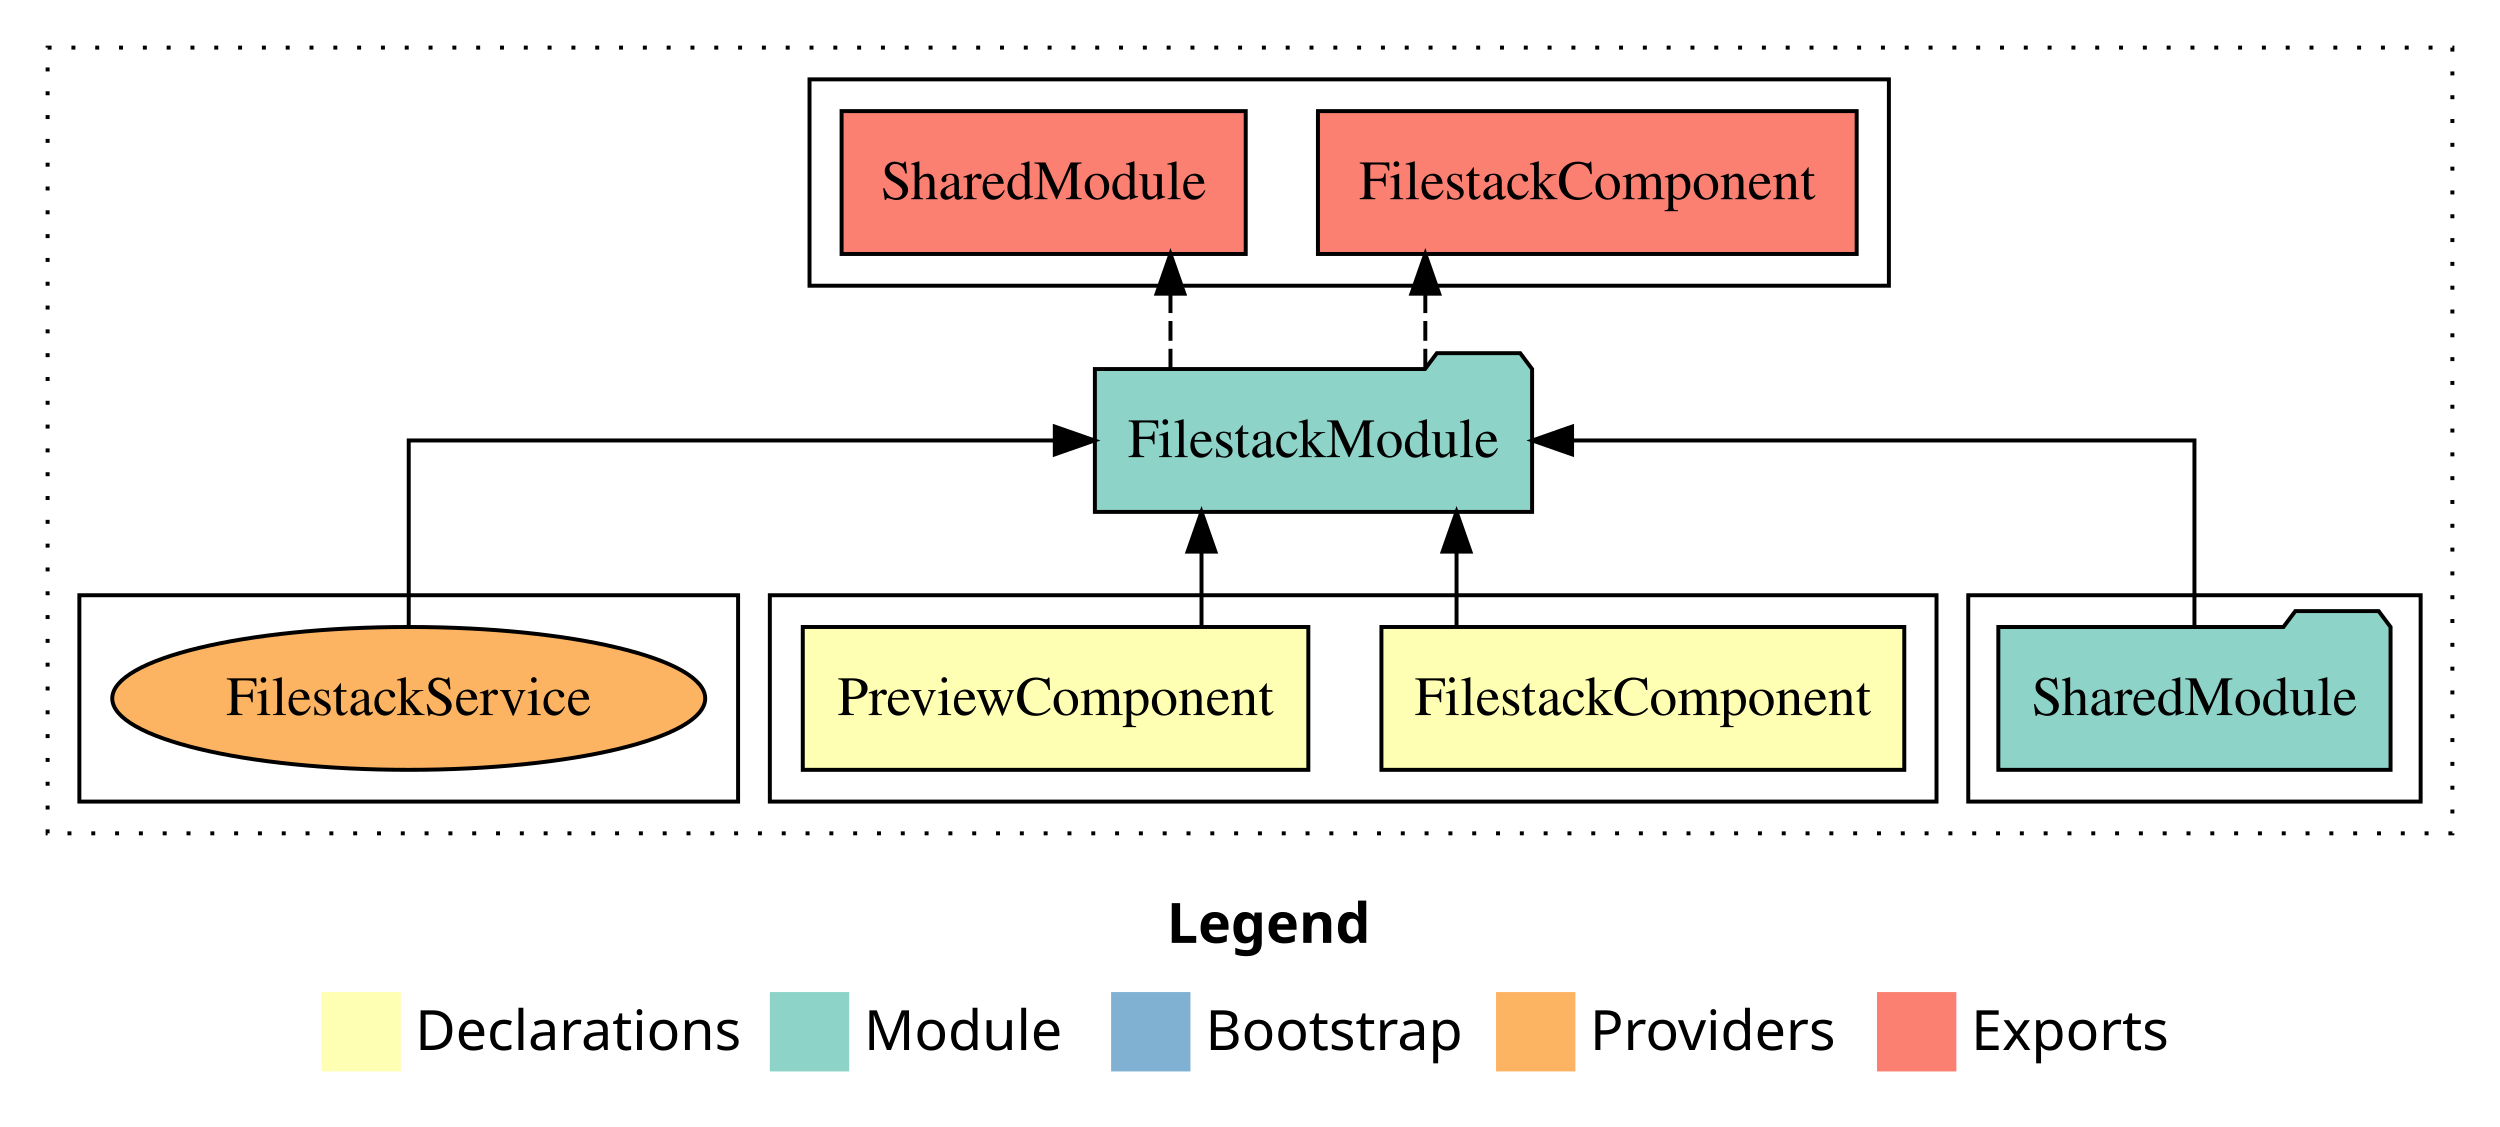
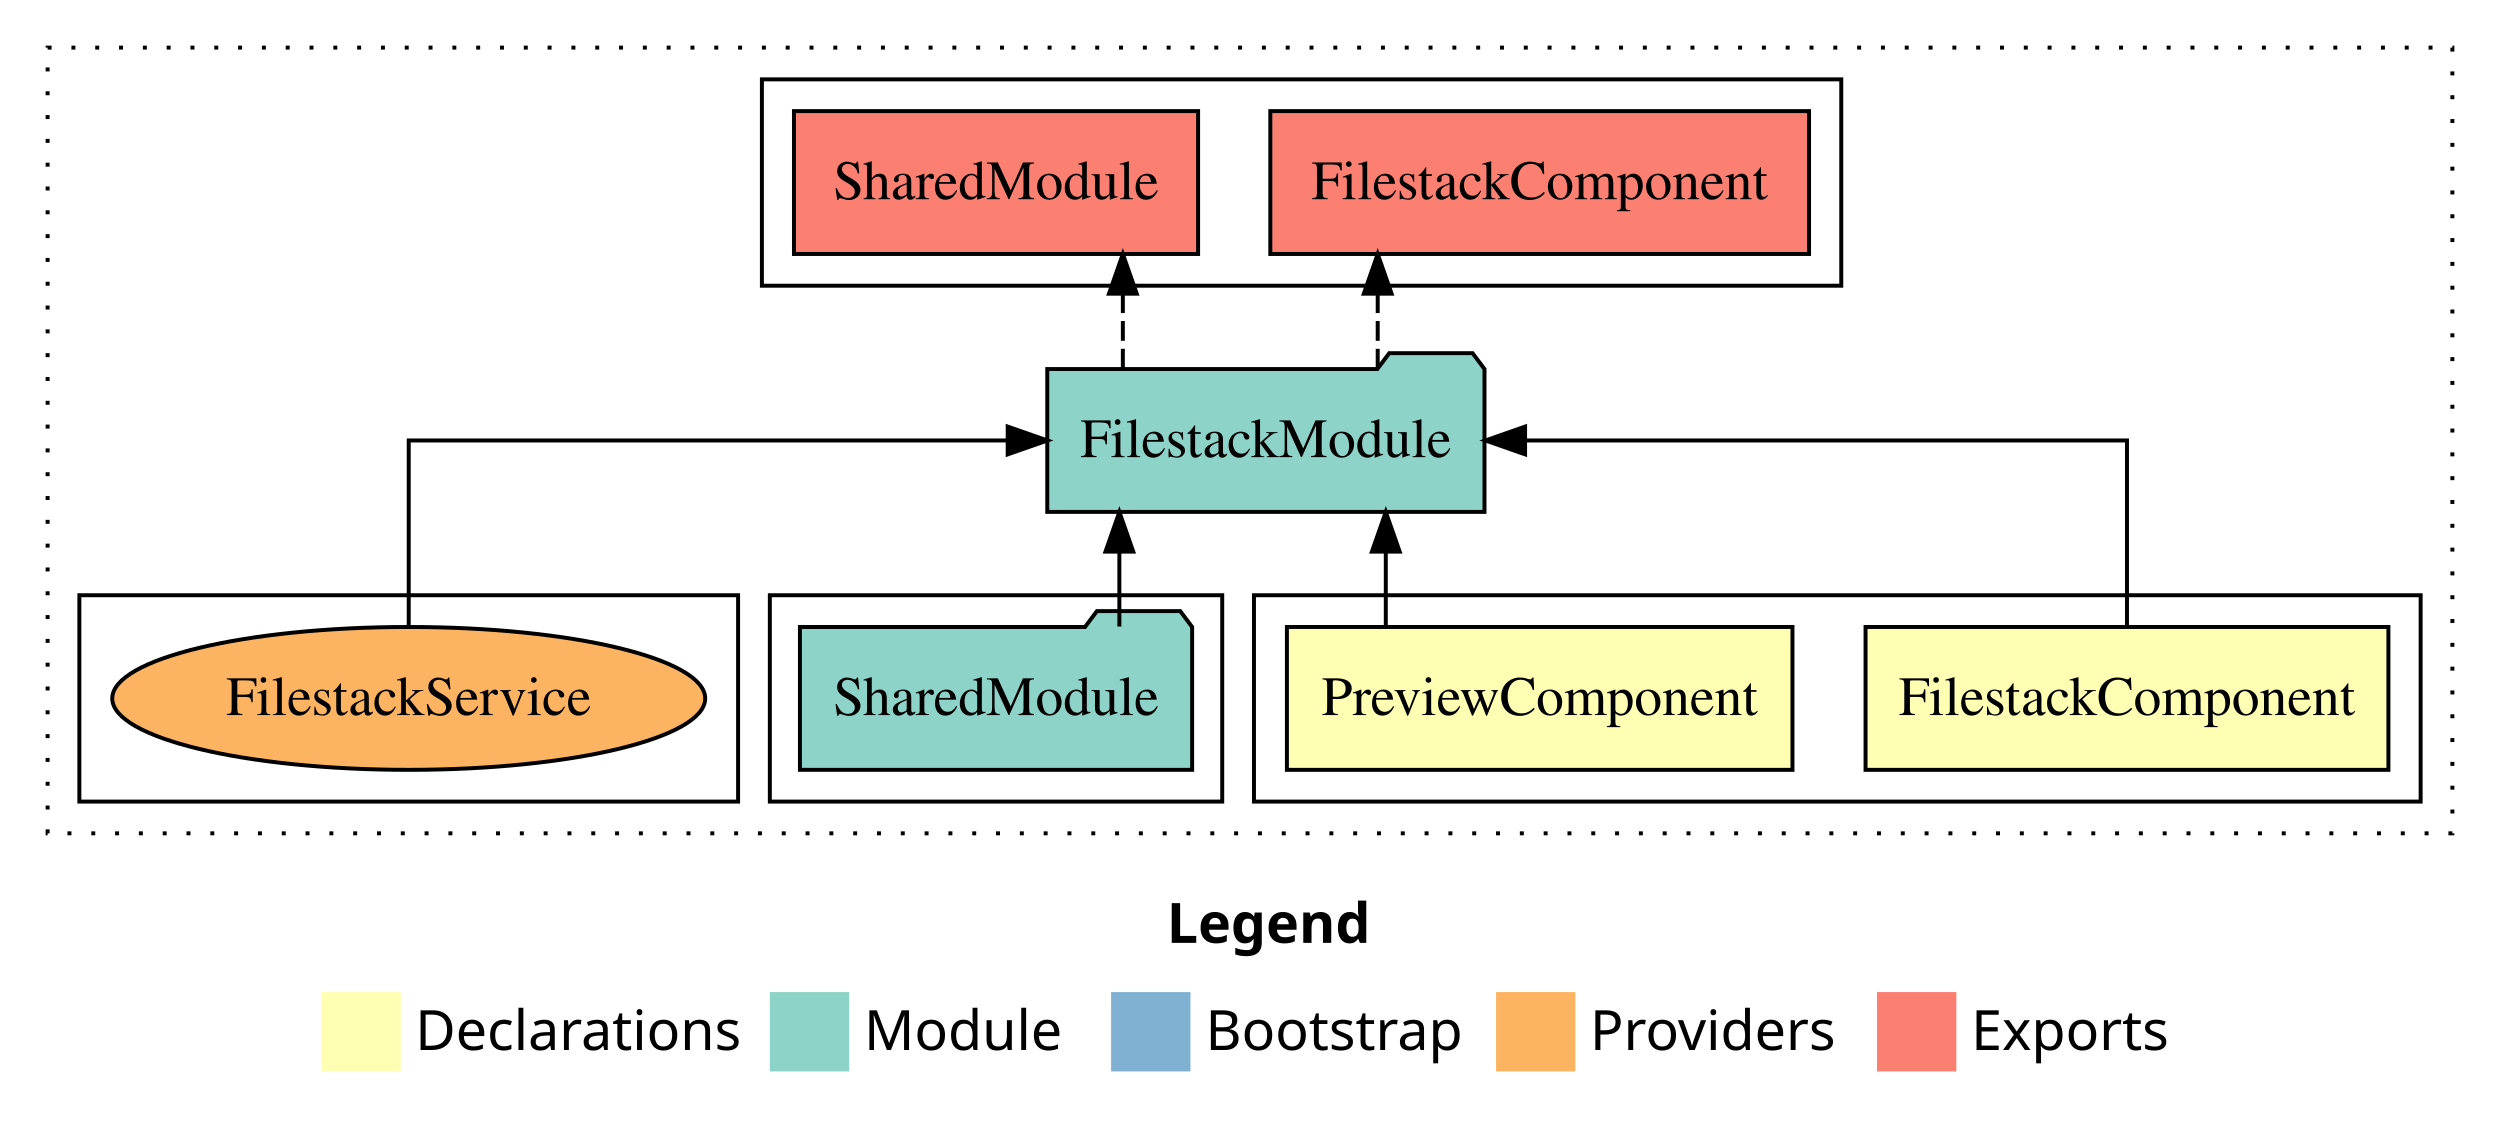
<svg xmlns="http://www.w3.org/2000/svg" width="630pt" height="284pt" viewBox="0.00 0.00 630.00 284.00">
  <g id="graph0" class="graph" transform="scale(1 1) rotate(0) translate(4 280)">
    <polygon fill="white" stroke="transparent" points="-4,4 -4,-280 626,-280 626,4 -4,4" />
    <text text-anchor="start" x="290.01" y="-42.4" font-family="sans-serif" font-weight="bold" font-size="14.00">Legend</text>
    <polygon fill="#ffffb3" stroke="transparent" points="77,-10 77,-30 97,-30 97,-10 77,-10" />
    <text text-anchor="start" x="100.63" y="-15.4" font-family="sans-serif" font-size="14.00">  Declarations</text>
    <polygon fill="#8dd3c7" stroke="transparent" points="190,-10 190,-30 210,-30 210,-10 190,-10" />
    <text text-anchor="start" x="213.73" y="-15.4" font-family="sans-serif" font-size="14.00">  Module</text>
    <polygon fill="#80b1d3" stroke="transparent" points="276,-10 276,-30 296,-30 296,-10 276,-10" />
    <text text-anchor="start" x="299.78" y="-15.4" font-family="sans-serif" font-size="14.00">  Bootstrap</text>
    <polygon fill="#fdb462" stroke="transparent" points="373,-10 373,-30 393,-30 393,-10 373,-10" />
    <text text-anchor="start" x="396.67" y="-15.4" font-family="sans-serif" font-size="14.00">  Providers</text>
    <polygon fill="#fb8072" stroke="transparent" points="469,-10 469,-30 489,-30 489,-10 469,-10" />
    <text text-anchor="start" x="492.73" y="-15.4" font-family="sans-serif" font-size="14.00">  Exports</text>
    <g id="clust1" class="cluster">
      <polygon fill="none" stroke="black" stroke-dasharray="1,5" points="8,-70 8,-268 614,-268 614,-70 8,-70" />
    </g>
+     <g id="clust2" class="cluster">
+       <polygon fill="none" stroke="black" points="312,-78 312,-130 606,-130 606,-78 312,-78" />
+     </g>
    <g id="clust6" class="cluster">
-       <polygon fill="none" stroke="black" points="200,-208 200,-260 472,-260 472,-208 200,-208" />
+       <polygon fill="none" stroke="black" points="188,-208 188,-260 460,-260 460,-208 188,-208" />
    </g>
    <g id="clust5" class="cluster">
-       <polygon fill="none" stroke="black" points="492,-78 492,-130 606,-130 606,-78 492,-78" />
-     </g>
-     <g id="clust2" class="cluster">
-       <polygon fill="none" stroke="black" points="190,-78 190,-130 484,-130 484,-78 190,-78" />
+       <polygon fill="none" stroke="black" points="190,-78 190,-130 304,-130 304,-78 190,-78" />
    </g>
    <g id="clust8" class="cluster">
      <polygon fill="none" stroke="black" points="16,-78 16,-130 182,-130 182,-78 16,-78" />
    </g>
    <g id="node1" class="node">
-       <polygon fill="#ffffb3" stroke="black" points="475.88,-122 344.12,-122 344.12,-86 475.88,-86 475.88,-122" />
-       <text text-anchor="middle" x="410" y="-99.8" font-family="Times,serif" font-size="14.00">FilestackComponent</text>
+       <polygon fill="#ffffb3" stroke="black" points="597.88,-122 466.12,-122 466.12,-86 597.88,-86 597.88,-122" />
+       <text text-anchor="middle" x="532" y="-99.8" font-family="Times,serif" font-size="14.00">FilestackComponent</text>
    </g>
    <g id="node3" class="node">
-       <polygon fill="#8dd3c7" stroke="black" points="382.09,-187 379.09,-191 358.09,-191 355.09,-187 271.91,-187 271.91,-151 382.09,-151 382.09,-187" />
-       <text text-anchor="middle" x="327" y="-164.8" font-family="Times,serif" font-size="14.00">FilestackModule</text>
+       <polygon fill="#8dd3c7" stroke="black" points="370.09,-187 367.09,-191 346.09,-191 343.09,-187 259.91,-187 259.91,-151 370.09,-151 370.09,-187" />
+       <text text-anchor="middle" x="315" y="-164.8" font-family="Times,serif" font-size="14.00">FilestackModule</text>
    </g>
    <g id="edge1" class="edge">
-       <path fill="none" stroke="black" d="M363.05,-122.11C363.05,-122.11 363.05,-140.99 363.05,-140.99" />
-       <polygon fill="black" stroke="black" points="359.55,-140.99 363.05,-150.99 366.55,-140.99 359.55,-140.99" />
+       <path fill="none" stroke="black" d="M532,-122.11C532,-141.34 532,-169 532,-169 532,-169 380.32,-169 380.32,-169" />
+       <polygon fill="black" stroke="black" points="380.32,-165.5 370.32,-169 380.32,-172.5 380.32,-165.5" />
    </g>
    <g id="node2" class="node">
-       <polygon fill="#ffffb3" stroke="black" points="325.7,-122 198.3,-122 198.3,-86 325.7,-86 325.7,-122" />
-       <text text-anchor="middle" x="262" y="-99.8" font-family="Times,serif" font-size="14.00">PreviewComponent</text>
+       <polygon fill="#ffffb3" stroke="black" points="447.7,-122 320.3,-122 320.3,-86 447.7,-86 447.7,-122" />
+       <text text-anchor="middle" x="384" y="-99.8" font-family="Times,serif" font-size="14.00">PreviewComponent</text>
    </g>
    <g id="edge2" class="edge">
-       <path fill="none" stroke="black" d="M298.78,-122.11C298.78,-122.11 298.78,-140.99 298.78,-140.99" />
-       <polygon fill="black" stroke="black" points="295.28,-140.99 298.78,-150.99 302.28,-140.99 295.28,-140.99" />
+       <path fill="none" stroke="black" d="M345.22,-122.11C345.22,-122.11 345.22,-140.99 345.22,-140.99" />
+       <polygon fill="black" stroke="black" points="341.72,-140.99 345.22,-150.99 348.72,-140.99 341.72,-140.99" />
    </g>
    <g id="node5" class="node">
-       <polygon fill="#fb8072" stroke="black" points="463.88,-252 328.12,-252 328.12,-216 463.88,-216 463.88,-252" />
-       <text text-anchor="middle" x="396" y="-229.8" font-family="Times,serif" font-size="14.00">FilestackComponent </text>
+       <polygon fill="#fb8072" stroke="black" points="451.88,-252 316.12,-252 316.12,-216 451.88,-216 451.88,-252" />
+       <text text-anchor="middle" x="384" y="-229.8" font-family="Times,serif" font-size="14.00">FilestackComponent </text>
    </g>
    <g id="edge4" class="edge">
-       <path fill="none" stroke="black" stroke-dasharray="5,2" d="M355.18,-187.11C355.18,-187.11 355.18,-205.99 355.18,-205.99" />
-       <polygon fill="black" stroke="black" points="351.68,-205.99 355.18,-215.99 358.68,-205.99 351.68,-205.99" />
+       <path fill="none" stroke="black" stroke-dasharray="5,2" d="M343.18,-187.11C343.18,-187.11 343.18,-205.99 343.18,-205.99" />
+       <polygon fill="black" stroke="black" points="339.68,-205.99 343.18,-215.99 346.68,-205.99 339.68,-205.99" />
    </g>
    <g id="node6" class="node">
-       <polygon fill="#fb8072" stroke="black" points="309.92,-252 208.08,-252 208.08,-216 309.92,-216 309.92,-252" />
-       <text text-anchor="middle" x="259" y="-229.8" font-family="Times,serif" font-size="14.00">SharedModule </text>
+       <polygon fill="#fb8072" stroke="black" points="297.92,-252 196.08,-252 196.08,-216 297.92,-216 297.92,-252" />
+       <text text-anchor="middle" x="247" y="-229.8" font-family="Times,serif" font-size="14.00">SharedModule </text>
    </g>
    <g id="edge5" class="edge">
-       <path fill="none" stroke="black" stroke-dasharray="5,2" d="M290.96,-187.11C290.96,-187.11 290.96,-205.99 290.96,-205.99" />
-       <polygon fill="black" stroke="black" points="287.46,-205.99 290.96,-215.99 294.46,-205.99 287.46,-205.99" />
+       <path fill="none" stroke="black" stroke-dasharray="5,2" d="M278.96,-187.11C278.96,-187.11 278.96,-205.99 278.96,-205.99" />
+       <polygon fill="black" stroke="black" points="275.46,-205.99 278.96,-215.99 282.46,-205.99 275.46,-205.99" />
    </g>
    <g id="node4" class="node">
-       <polygon fill="#8dd3c7" stroke="black" points="598.42,-122 595.42,-126 574.42,-126 571.42,-122 499.58,-122 499.58,-86 598.42,-86 598.42,-122" />
-       <text text-anchor="middle" x="549" y="-99.8" font-family="Times,serif" font-size="14.00">SharedModule</text>
+       <polygon fill="#8dd3c7" stroke="black" points="296.42,-122 293.42,-126 272.42,-126 269.42,-122 197.58,-122 197.58,-86 296.42,-86 296.42,-122" />
+       <text text-anchor="middle" x="247" y="-99.8" font-family="Times,serif" font-size="14.00">SharedModule</text>
    </g>
    <g id="edge3" class="edge">
-       <path fill="none" stroke="black" d="M549,-122.11C549,-141.34 549,-169 549,-169 549,-169 392.16,-169 392.16,-169" />
-       <polygon fill="black" stroke="black" points="392.16,-165.5 382.16,-169 392.16,-172.5 392.16,-165.5" />
+       <path fill="none" stroke="black" d="M278.08,-122.11C278.08,-122.11 278.08,-140.99 278.08,-140.99" />
+       <polygon fill="black" stroke="black" points="274.58,-140.99 278.08,-150.99 281.58,-140.99 274.58,-140.99" />
    </g>
    <g id="node7" class="node">
      <ellipse fill="#fdb462" stroke="black" cx="99" cy="-104" rx="74.71" ry="18" />
      <text text-anchor="middle" x="99" y="-99.8" font-family="Times,serif" font-size="14.00">FilestackService</text>
    </g>
    <g id="edge6" class="edge">
-       <path fill="none" stroke="black" d="M99,-122.11C99,-141.34 99,-169 99,-169 99,-169 261.81,-169 261.81,-169" />
-       <polygon fill="black" stroke="black" points="261.81,-172.5 271.81,-169 261.81,-165.5 261.81,-172.5" />
+       <path fill="none" stroke="black" d="M99,-122.11C99,-141.34 99,-169 99,-169 99,-169 249.94,-169 249.94,-169" />
+       <polygon fill="black" stroke="black" points="249.94,-172.5 259.94,-169 249.94,-165.5 249.94,-172.5" />
    </g>
  </g>
</svg>
